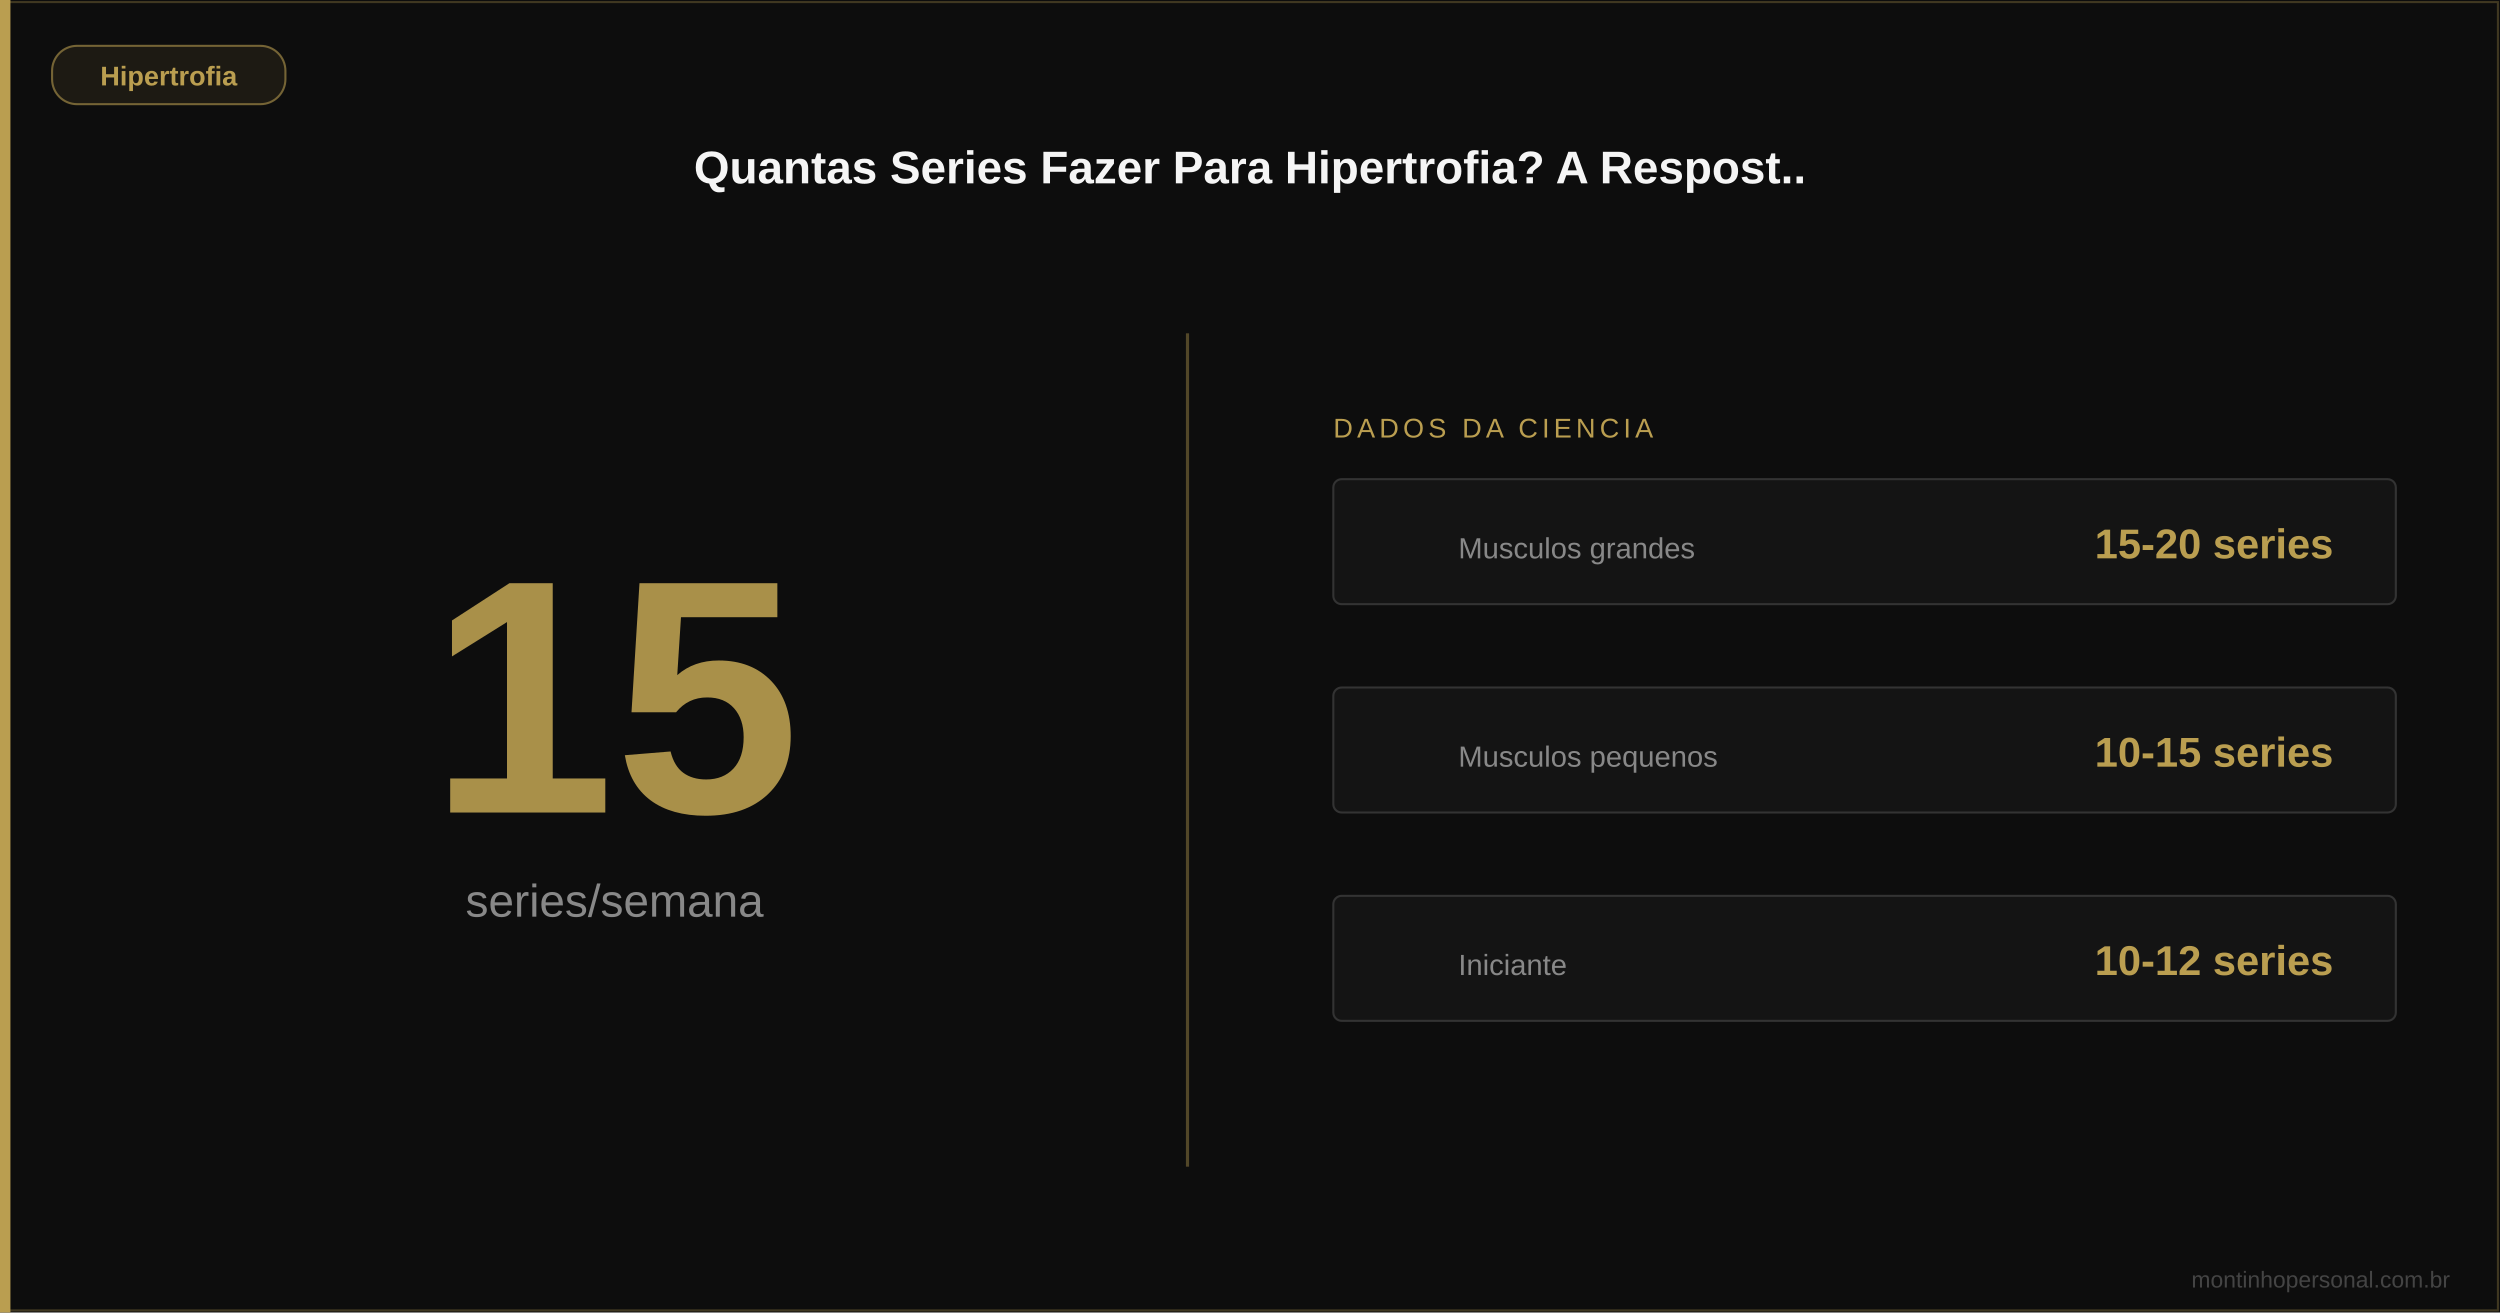
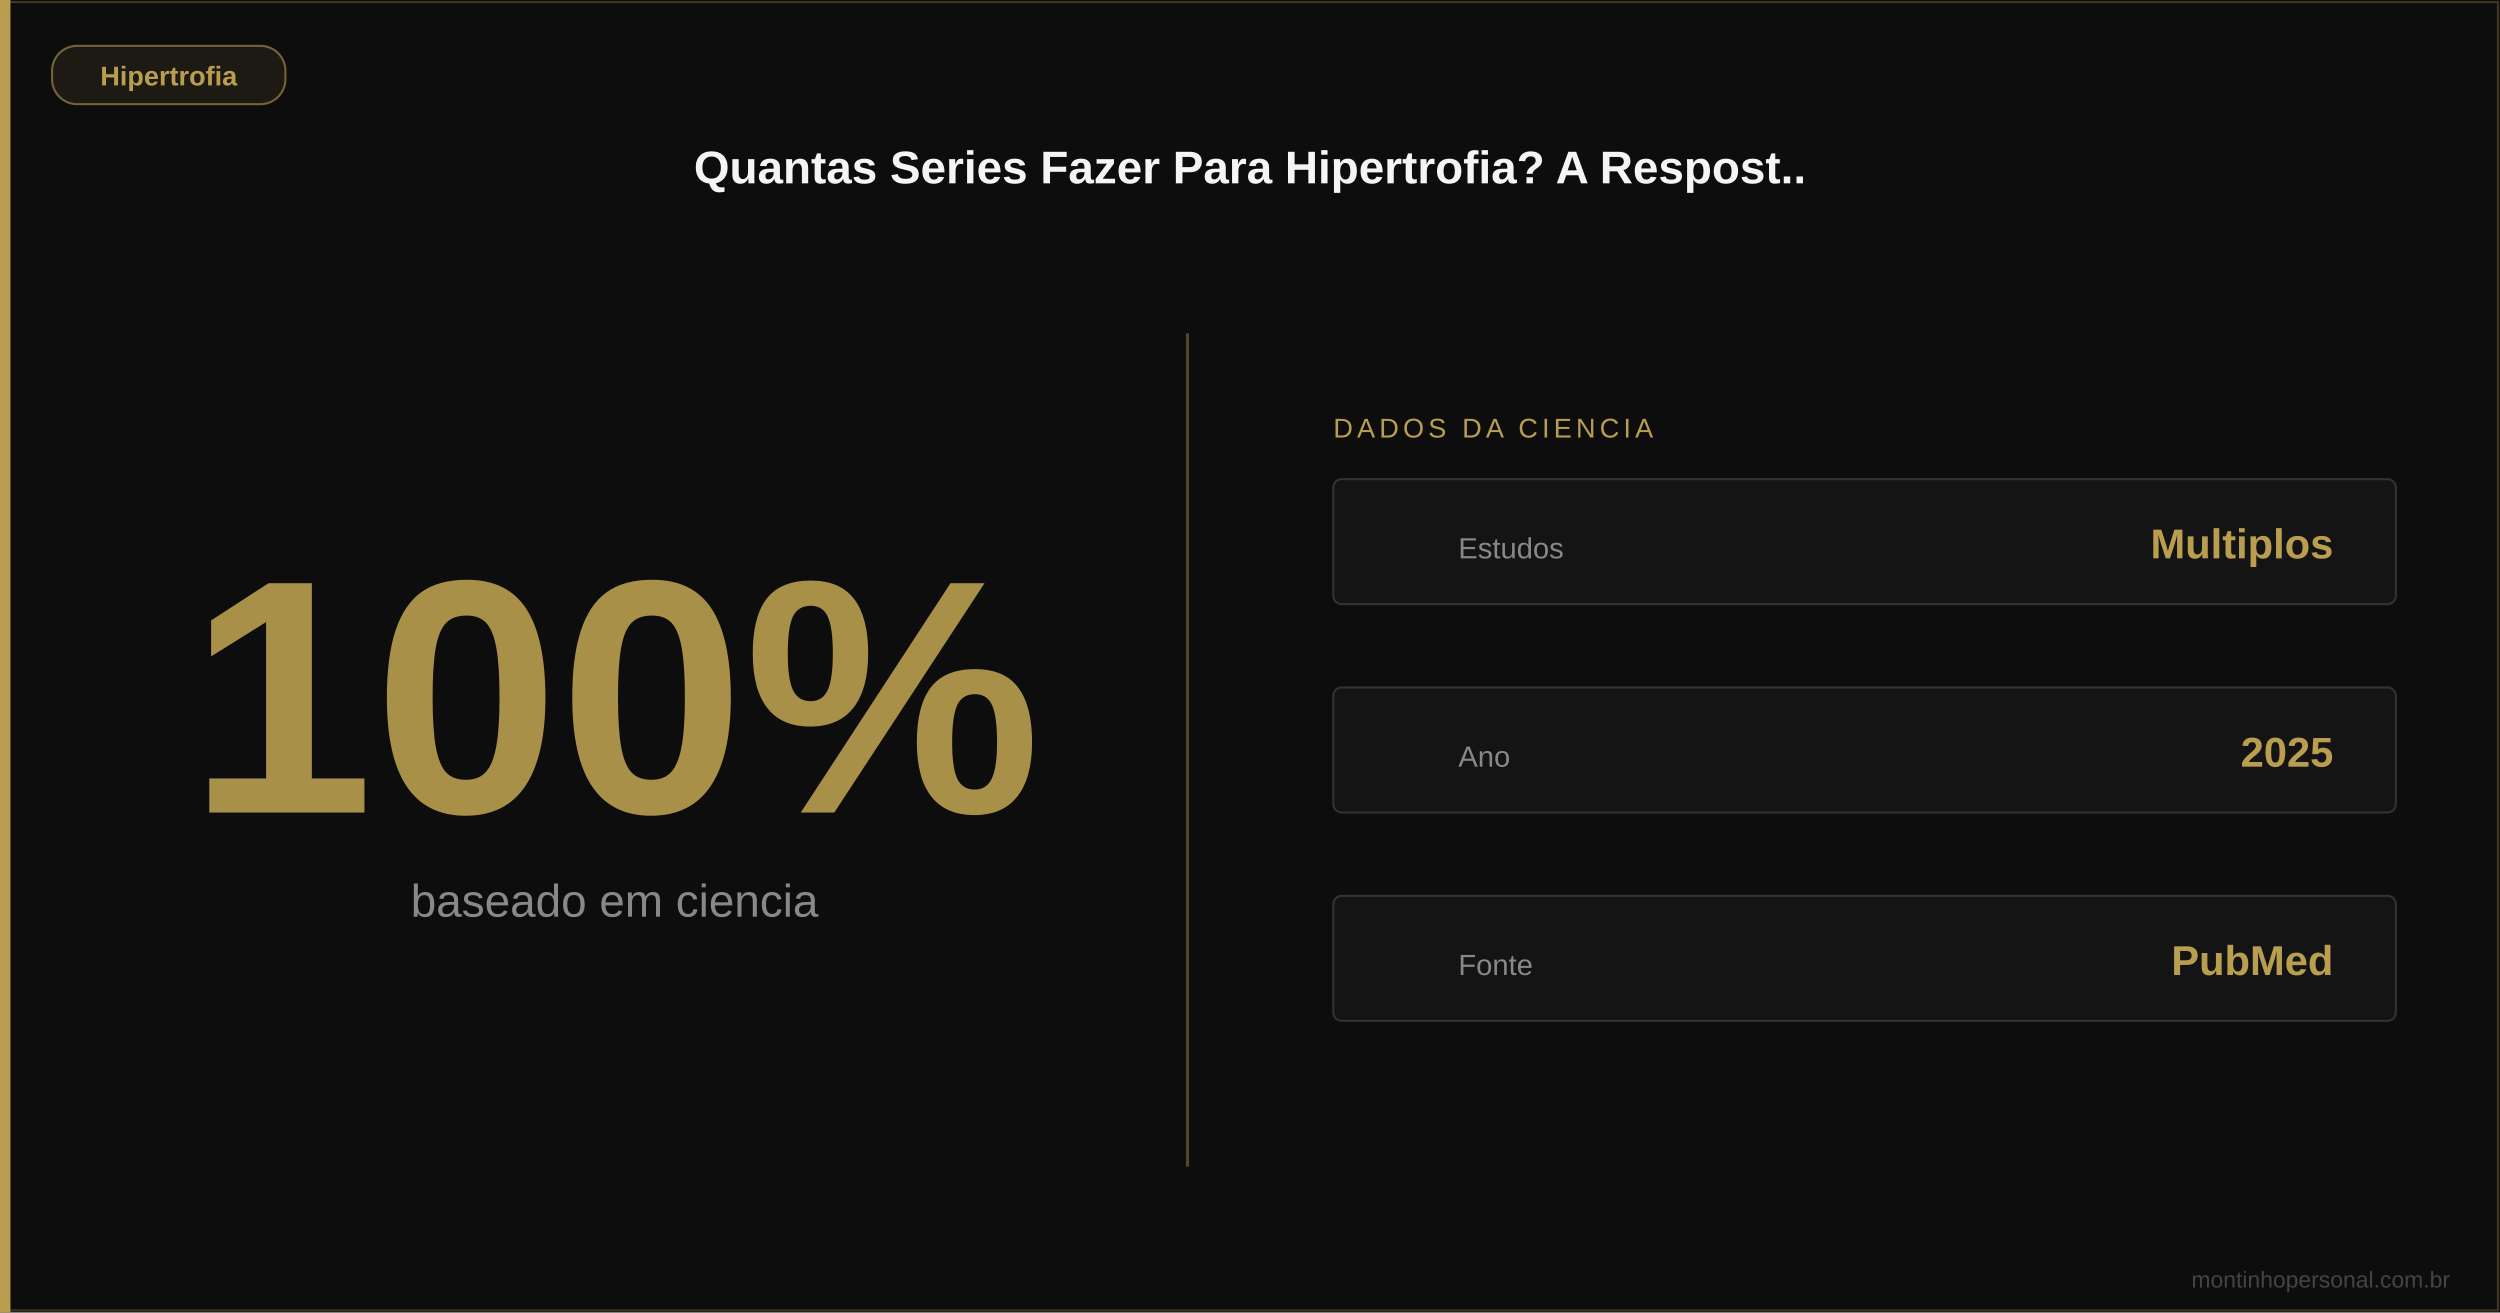
<svg xmlns="http://www.w3.org/2000/svg" viewBox="0 0 1200 630" width="1200" height="630" role="img" aria-label="Quantas Series Fazer Para Hipertrofia? A Resposta Baseada em Evidencia">
  <rect width="1200" height="630" fill="#0d0d0d" />
  <rect x="0" y="0" width="5" height="630" fill="#BA9E50" />
  <rect x="1" y="1" width="1198" height="628" fill="none" stroke="#BA9E50" stroke-width="1" opacity="0.3" />
  <rect x="25" y="22" width="112" height="28" rx="12" fill="#BA9E50" fill-opacity="0.15" stroke="#BA9E50" stroke-width="1" opacity="0.6" />
  <text x="81" y="41" font-family="Arial,sans-serif" font-size="13" fill="#BA9E50" text-anchor="middle" font-weight="600">Hipertrofia</text>
  <text x="600" y="88" font-family="Arial,sans-serif" font-size="22" fill="#F5F5F5" text-anchor="middle" font-weight="bold">Quantas Series Fazer Para Hipertrofia? A Respost..</text>
-   <text x="295" y="390" font-family="Arial,sans-serif" font-size="160" fill="#BA9E50" text-anchor="middle" font-weight="bold" opacity="0.9">15</text>
-   <text x="295" y="440" font-family="Arial,sans-serif" font-size="22" fill="#888888" text-anchor="middle">series/semana</text>
+   <text x="295" y="390" font-family="Arial,sans-serif" font-size="160" fill="#BA9E50" text-anchor="middle" font-weight="bold" opacity="0.9">100%</text>
+   <text x="295" y="440" font-family="Arial,sans-serif" font-size="22" fill="#888888" text-anchor="middle">baseado em ciencia</text>
  <line x1="570" y1="160" x2="570" y2="560" stroke="#BA9E50" stroke-width="1.5" opacity="0.4" />
  <text x="640" y="210" font-family="Arial,sans-serif" font-size="13" fill="#BA9E50" letter-spacing="2">DADOS DA CIENCIA</text>
  <rect x="640" y="230" width="510" height="60" rx="4" fill="#141414" stroke="#333" stroke-width="1" />
-   <text x="700" y="268" font-family="Arial,sans-serif" font-size="14" fill="#888888">Musculos grandes</text>
-   <text x="1120" y="268" font-family="Arial,sans-serif" font-size="20" fill="#BA9E50" text-anchor="end" font-weight="bold">15-20 series</text>
+   <text x="700" y="268" font-family="Arial,sans-serif" font-size="14" fill="#888888">Estudos</text>
+   <text x="1120" y="268" font-family="Arial,sans-serif" font-size="20" fill="#BA9E50" text-anchor="end" font-weight="bold">Multiplos</text>
  <rect x="640" y="330" width="510" height="60" rx="4" fill="#141414" stroke="#333" stroke-width="1" />
-   <text x="700" y="368" font-family="Arial,sans-serif" font-size="14" fill="#888888">Musculos pequenos</text>
-   <text x="1120" y="368" font-family="Arial,sans-serif" font-size="20" fill="#BA9E50" text-anchor="end" font-weight="bold">10-15 series</text>
+   <text x="700" y="368" font-family="Arial,sans-serif" font-size="14" fill="#888888">Ano</text>
+   <text x="1120" y="368" font-family="Arial,sans-serif" font-size="20" fill="#BA9E50" text-anchor="end" font-weight="bold">2025</text>
  <rect x="640" y="430" width="510" height="60" rx="4" fill="#141414" stroke="#333" stroke-width="1" />
-   <text x="700" y="468" font-family="Arial,sans-serif" font-size="14" fill="#888888">Iniciante</text>
-   <text x="1120" y="468" font-family="Arial,sans-serif" font-size="20" fill="#BA9E50" text-anchor="end" font-weight="bold">10-12 series</text>
+   <text x="700" y="468" font-family="Arial,sans-serif" font-size="14" fill="#888888">Fonte</text>
+   <text x="1120" y="468" font-family="Arial,sans-serif" font-size="20" fill="#BA9E50" text-anchor="end" font-weight="bold">PubMed</text>
  <text x="1176" y="618" font-family="Arial,sans-serif" font-size="11" fill="#444" text-anchor="end">montinhopersonal.com.br</text>
</svg>
